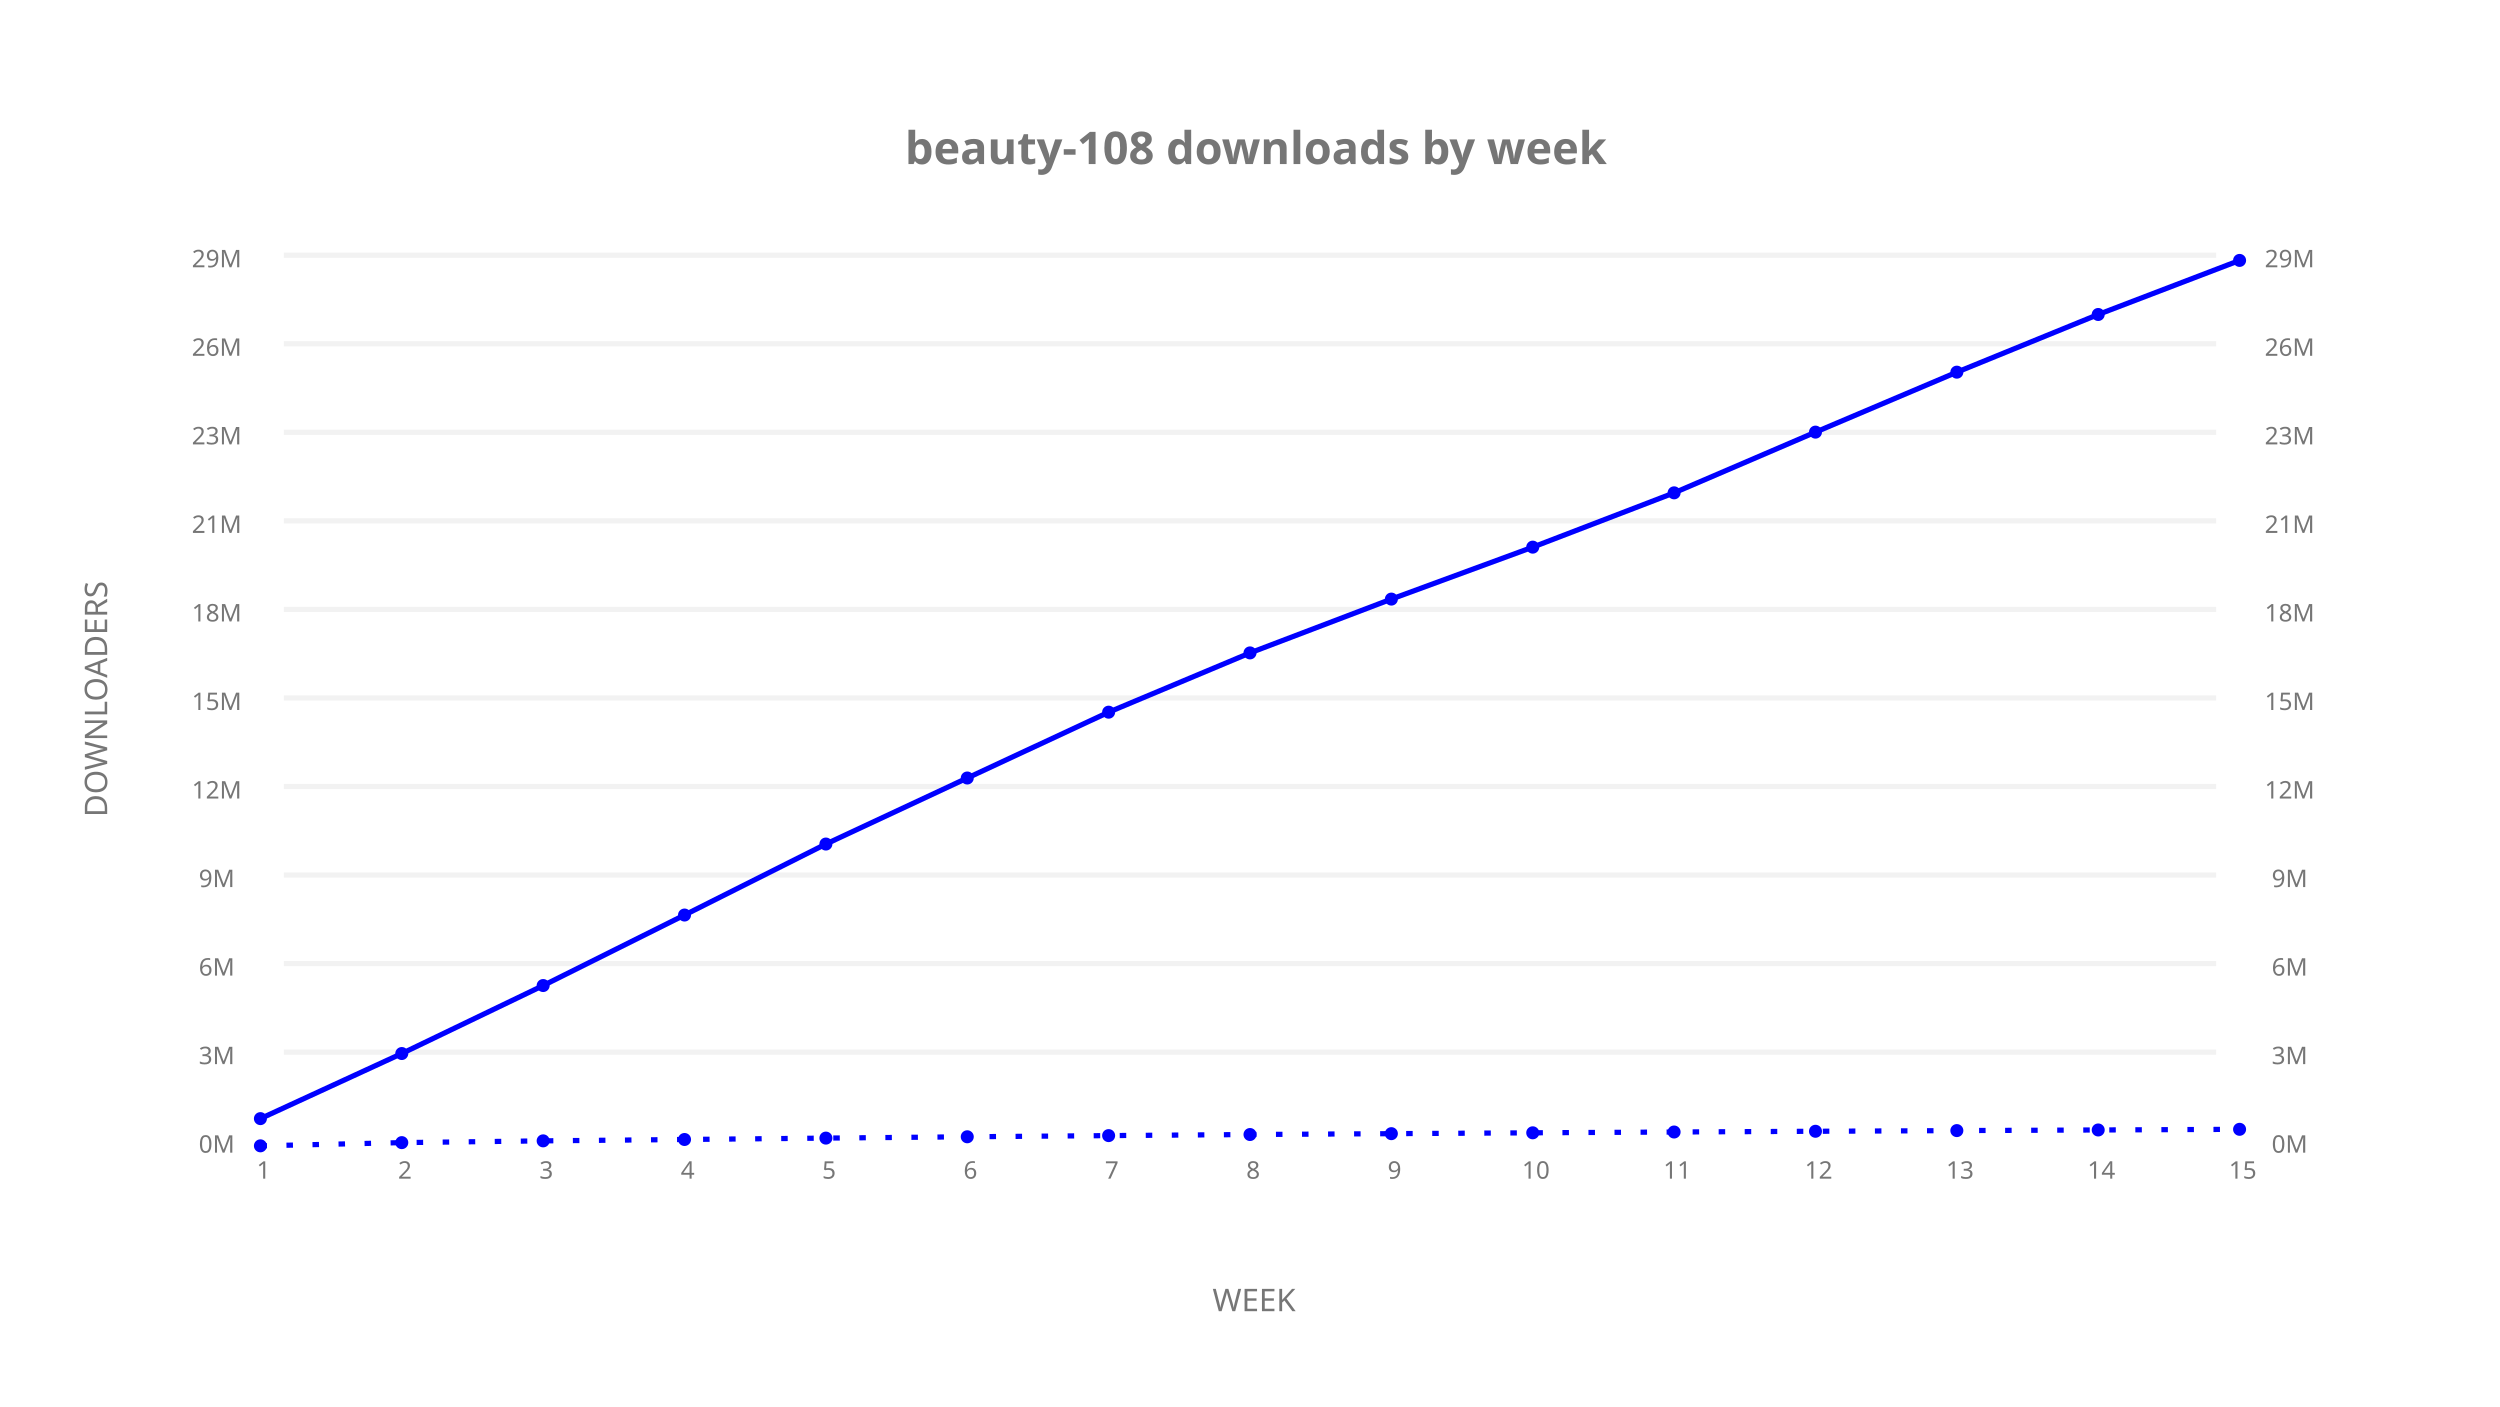
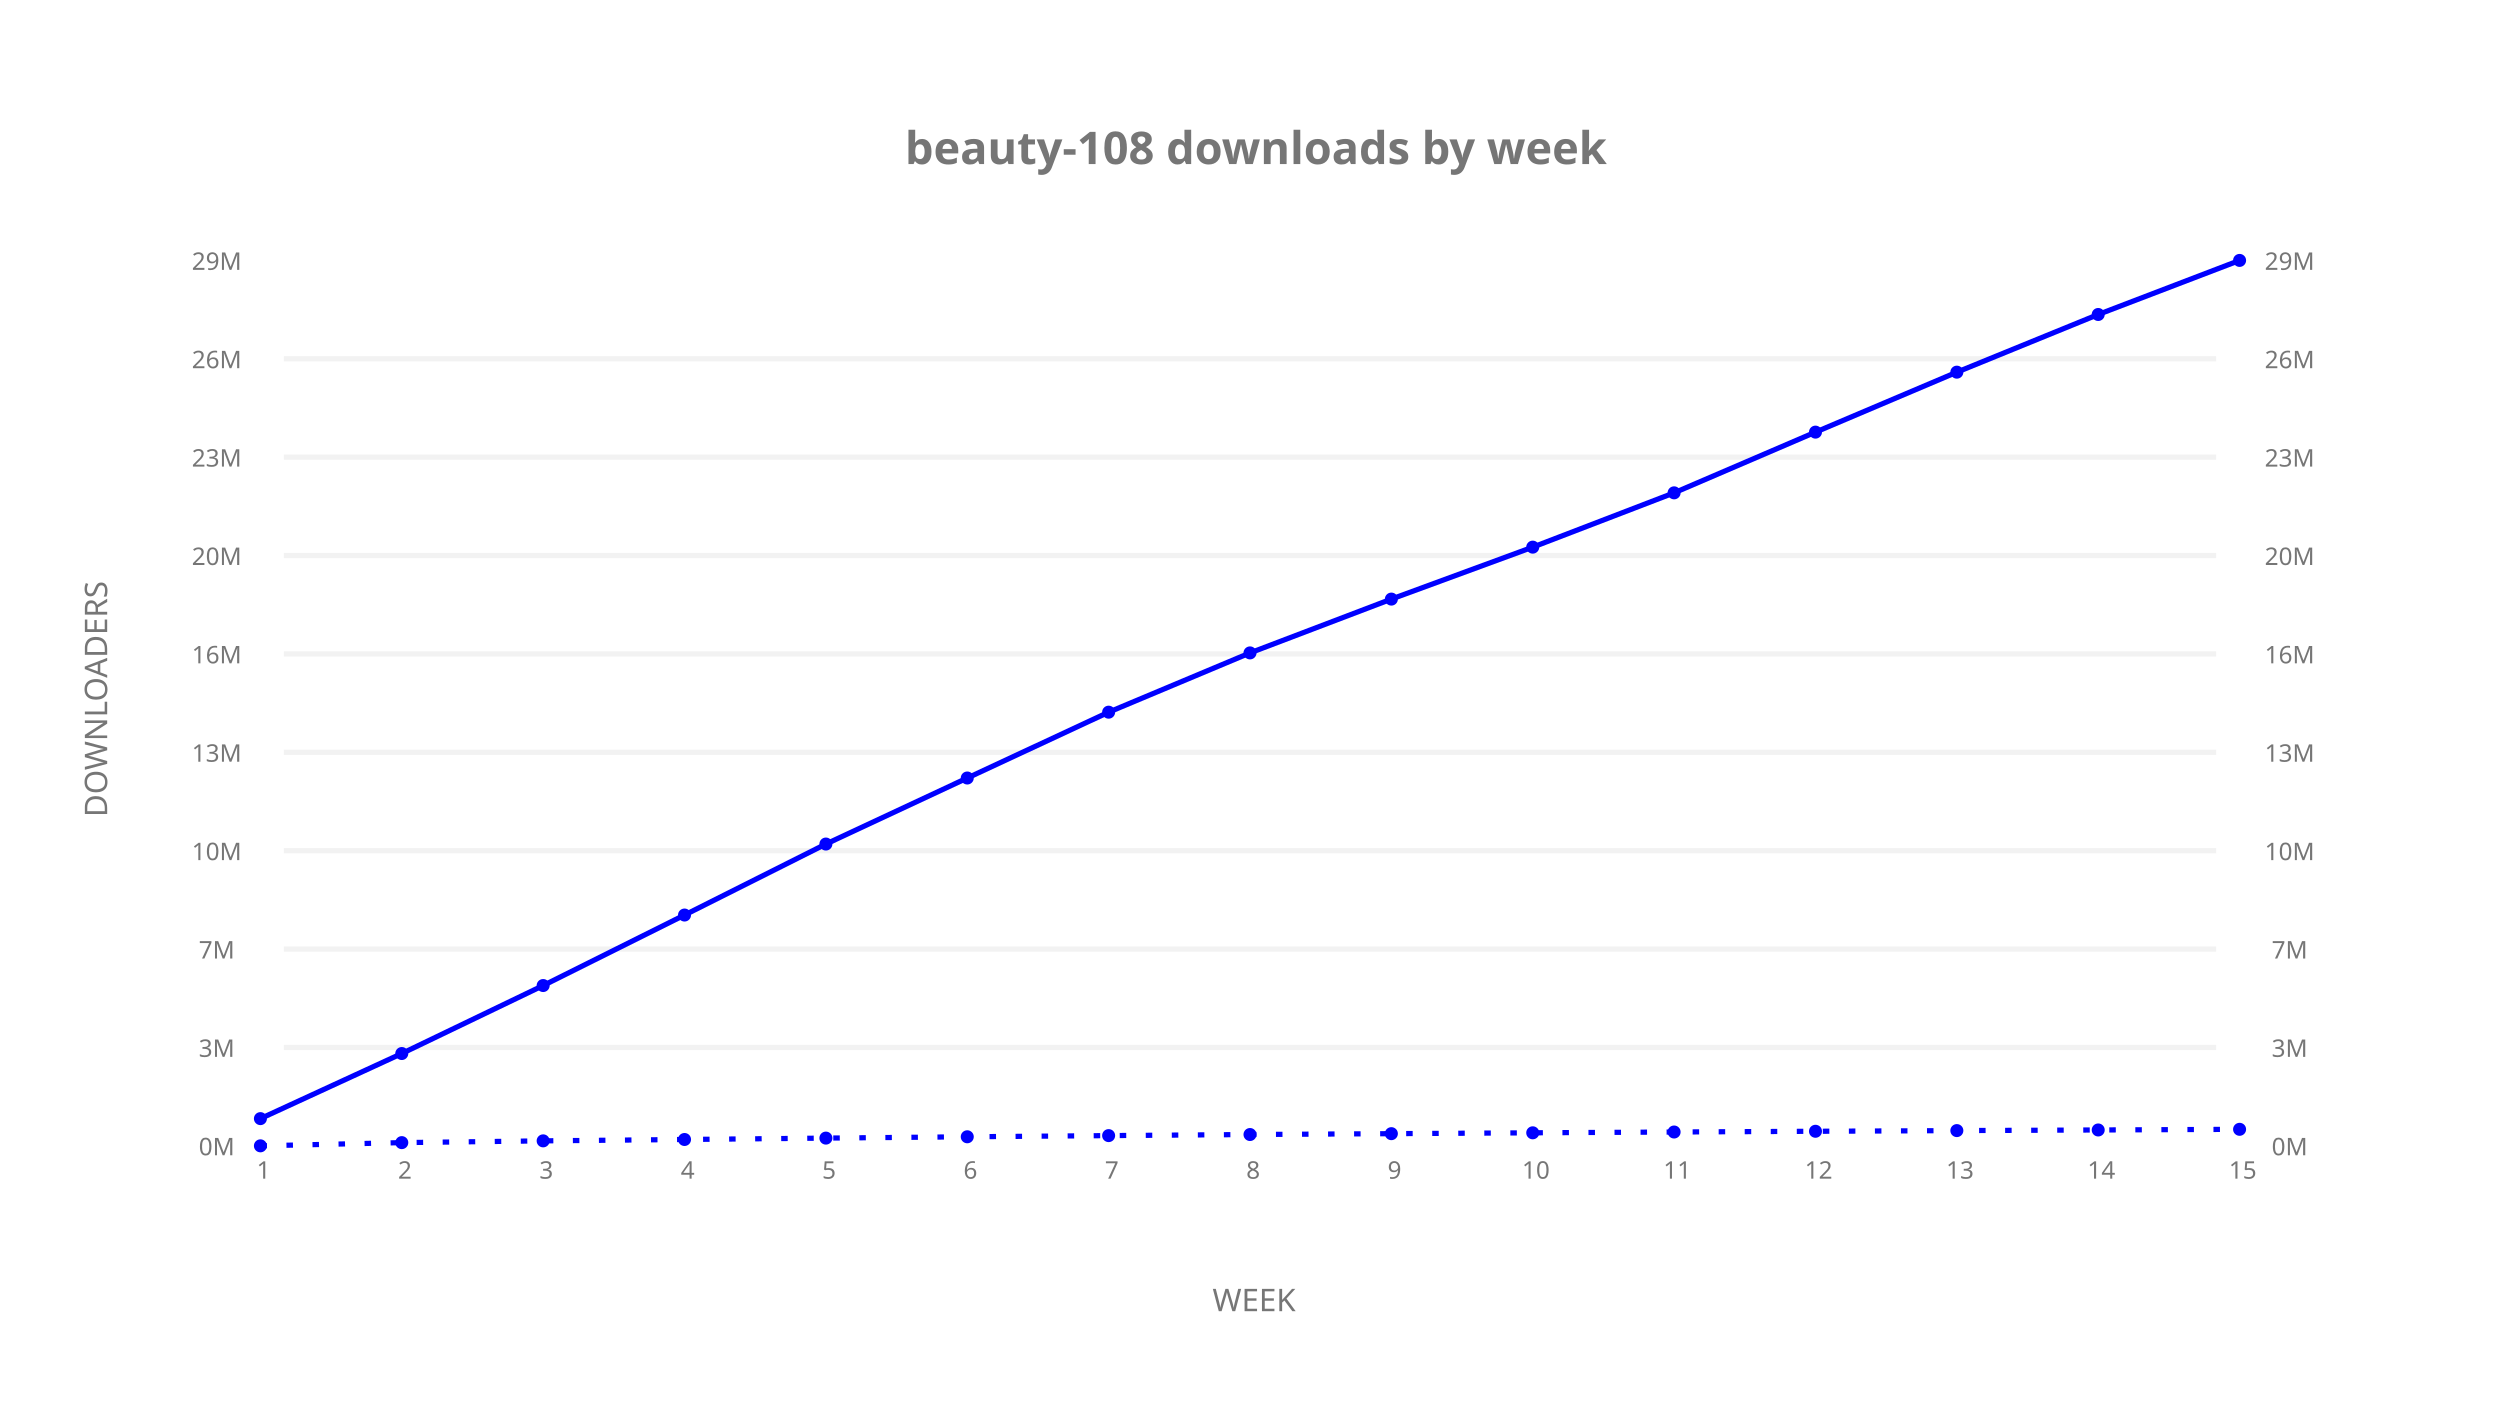
<svg xmlns="http://www.w3.org/2000/svg" xml:space="preserve" id="beauty-108-downloads-by-week-beauty-108-week" x="0px" y="0px" width="1920px" height="1080px" viewBox="0 0 1920 1080" enable-background="new 0 0 1920 1080" role="img">
  <g id="annotations">
    <text x="960" y="126" font-family="Atkinson Hyperlegible" font-size="26pt" text-anchor="middle" text-align="center" font-weight="600" font-style="normal" style="fill:rgb(118,118,118); fill-opacity:1; stroke:rgb(118,118,118); stroke-opacity:0; stroke-width:0.5"> beauty-108 downloads by week</text>
    <g id="axes-lines">
      <text x="960" y="1007" font-family="Atkinson Hyperlegible" font-size="18pt" text-anchor="middle" text-align="center" font-weight="500" font-style="normal" style="fill:rgb(118,118,118); fill-opacity:1; stroke:rgb(118,118,118); stroke-opacity:0; stroke-width:0.5"> WEEK</text>
      <text x="73" y="540" font-family="Atkinson Hyperlegible" font-size="18pt" text-anchor="middle" text-align="center" dominant-baseline="central" font-weight="500" font-style="normal" style="fill:rgb(118,118,118); fill-opacity:1; stroke:rgb(118,118,118); stroke-opacity:0; stroke-width:0.5" transform="rotate(-90,73,540)"> DOWNLOADERS</text>
    </g>
    <g id="tic-y-label-lines">
-       <line x1="218" y1="808.032" x2="1702" y2="808.032" style="fill:rgb(0,0,255); fill-opacity:0; stroke:rgb(242,242,242); stroke-opacity:1; stroke-width:4" />
-       <line x1="218" y1="740.032" x2="1702" y2="740.032" style="fill:rgb(0,0,255); fill-opacity:0; stroke:rgb(242,242,242); stroke-opacity:1; stroke-width:4" />
-       <line x1="218" y1="672.032" x2="1702" y2="672.032" style="fill:rgb(0,0,255); fill-opacity:0; stroke:rgb(242,242,242); stroke-opacity:1; stroke-width:4" />
-       <line x1="218" y1="604.032" x2="1702" y2="604.032" style="fill:rgb(0,0,255); fill-opacity:0; stroke:rgb(242,242,242); stroke-opacity:1; stroke-width:4" />
-       <line x1="218" y1="536.032" x2="1702" y2="536.032" style="fill:rgb(0,0,255); fill-opacity:0; stroke:rgb(242,242,242); stroke-opacity:1; stroke-width:4" />
-       <line x1="218" y1="468.032" x2="1702" y2="468.032" style="fill:rgb(0,0,255); fill-opacity:0; stroke:rgb(242,242,242); stroke-opacity:1; stroke-width:4" />
-       <line x1="218" y1="400.032" x2="1702" y2="400.032" style="fill:rgb(0,0,255); fill-opacity:0; stroke:rgb(242,242,242); stroke-opacity:1; stroke-width:4" />
-       <line x1="218" y1="332.032" x2="1702" y2="332.032" style="fill:rgb(0,0,255); fill-opacity:0; stroke:rgb(242,242,242); stroke-opacity:1; stroke-width:4" />
-       <line x1="218" y1="264.032" x2="1702" y2="264.032" style="fill:rgb(0,0,255); fill-opacity:0; stroke:rgb(242,242,242); stroke-opacity:1; stroke-width:4" />
-       <line x1="218" y1="196.032" x2="1702" y2="196.032" style="fill:rgb(0,0,255); fill-opacity:0; stroke:rgb(242,242,242); stroke-opacity:1; stroke-width:4" />
+       <line x1="218" y1="804.444" x2="1702" y2="804.444" style="fill:rgb(0,0,255); fill-opacity:0; stroke:rgb(242,242,242); stroke-opacity:1; stroke-width:4" />
+       <line x1="218" y1="728.889" x2="1702" y2="728.889" style="fill:rgb(0,0,255); fill-opacity:0; stroke:rgb(242,242,242); stroke-opacity:1; stroke-width:4" />
+       <line x1="218" y1="653.333" x2="1702" y2="653.333" style="fill:rgb(0,0,255); fill-opacity:0; stroke:rgb(242,242,242); stroke-opacity:1; stroke-width:4" />
+       <line x1="218" y1="577.778" x2="1702" y2="577.778" style="fill:rgb(0,0,255); fill-opacity:0; stroke:rgb(242,242,242); stroke-opacity:1; stroke-width:4" />
+       <line x1="218" y1="502.222" x2="1702" y2="502.222" style="fill:rgb(0,0,255); fill-opacity:0; stroke:rgb(242,242,242); stroke-opacity:1; stroke-width:4" />
+       <line x1="218" y1="426.667" x2="1702" y2="426.667" style="fill:rgb(0,0,255); fill-opacity:0; stroke:rgb(242,242,242); stroke-opacity:1; stroke-width:4" />
+       <line x1="218" y1="351.111" x2="1702" y2="351.111" style="fill:rgb(0,0,255); fill-opacity:0; stroke:rgb(242,242,242); stroke-opacity:1; stroke-width:4" />
+       <line x1="218" y1="275.556" x2="1702" y2="275.556" style="fill:rgb(0,0,255); fill-opacity:0; stroke:rgb(242,242,242); stroke-opacity:1; stroke-width:4" />
    </g>
    <g id="tic-x-labels">
      <text x="200" y="898" font-family="Atkinson Hyperlegible" font-size="14pt" text-anchor="middle" text-align="center" dominant-baseline="central" font-weight="400" font-style="normal" style="fill:rgb(118,118,118); fill-opacity:1; stroke:rgb(118,118,118); stroke-opacity:0; stroke-width:0.5"> 1</text>
      <text x="308.571" y="898" font-family="Atkinson Hyperlegible" font-size="14pt" text-anchor="middle" text-align="center" dominant-baseline="central" font-weight="400" font-style="normal" style="fill:rgb(118,118,118); fill-opacity:1; stroke:rgb(118,118,118); stroke-opacity:0; stroke-width:0.5"> 2</text>
      <text x="417.143" y="898" font-family="Atkinson Hyperlegible" font-size="14pt" text-anchor="middle" text-align="center" dominant-baseline="central" font-weight="400" font-style="normal" style="fill:rgb(118,118,118); fill-opacity:1; stroke:rgb(118,118,118); stroke-opacity:0; stroke-width:0.5"> 3</text>
      <text x="525.714" y="898" font-family="Atkinson Hyperlegible" font-size="14pt" text-anchor="middle" text-align="center" dominant-baseline="central" font-weight="400" font-style="normal" style="fill:rgb(118,118,118); fill-opacity:1; stroke:rgb(118,118,118); stroke-opacity:0; stroke-width:0.5"> 4</text>
      <text x="634.286" y="898" font-family="Atkinson Hyperlegible" font-size="14pt" text-anchor="middle" text-align="center" dominant-baseline="central" font-weight="400" font-style="normal" style="fill:rgb(118,118,118); fill-opacity:1; stroke:rgb(118,118,118); stroke-opacity:0; stroke-width:0.5"> 5</text>
      <text x="742.857" y="898" font-family="Atkinson Hyperlegible" font-size="14pt" text-anchor="middle" text-align="center" dominant-baseline="central" font-weight="400" font-style="normal" style="fill:rgb(118,118,118); fill-opacity:1; stroke:rgb(118,118,118); stroke-opacity:0; stroke-width:0.5"> 6</text>
      <text x="851.429" y="898" font-family="Atkinson Hyperlegible" font-size="14pt" text-anchor="middle" text-align="center" dominant-baseline="central" font-weight="400" font-style="normal" style="fill:rgb(118,118,118); fill-opacity:1; stroke:rgb(118,118,118); stroke-opacity:0; stroke-width:0.5"> 7</text>
      <text x="960" y="898" font-family="Atkinson Hyperlegible" font-size="14pt" text-anchor="middle" text-align="center" dominant-baseline="central" font-weight="400" font-style="normal" style="fill:rgb(118,118,118); fill-opacity:1; stroke:rgb(118,118,118); stroke-opacity:0; stroke-width:0.5"> 8</text>
      <text x="1068.571" y="898" font-family="Atkinson Hyperlegible" font-size="14pt" text-anchor="middle" text-align="center" dominant-baseline="central" font-weight="400" font-style="normal" style="fill:rgb(118,118,118); fill-opacity:1; stroke:rgb(118,118,118); stroke-opacity:0; stroke-width:0.5"> 9</text>
      <text x="1177.143" y="898" font-family="Atkinson Hyperlegible" font-size="14pt" text-anchor="middle" text-align="center" dominant-baseline="central" font-weight="400" font-style="normal" style="fill:rgb(118,118,118); fill-opacity:1; stroke:rgb(118,118,118); stroke-opacity:0; stroke-width:0.5"> 10</text>
      <text x="1285.714" y="898" font-family="Atkinson Hyperlegible" font-size="14pt" text-anchor="middle" text-align="center" dominant-baseline="central" font-weight="400" font-style="normal" style="fill:rgb(118,118,118); fill-opacity:1; stroke:rgb(118,118,118); stroke-opacity:0; stroke-width:0.5"> 11</text>
      <text x="1394.286" y="898" font-family="Atkinson Hyperlegible" font-size="14pt" text-anchor="middle" text-align="center" dominant-baseline="central" font-weight="400" font-style="normal" style="fill:rgb(118,118,118); fill-opacity:1; stroke:rgb(118,118,118); stroke-opacity:0; stroke-width:0.5"> 12</text>
      <text x="1502.857" y="898" font-family="Atkinson Hyperlegible" font-size="14pt" text-anchor="middle" text-align="center" dominant-baseline="central" font-weight="400" font-style="normal" style="fill:rgb(118,118,118); fill-opacity:1; stroke:rgb(118,118,118); stroke-opacity:0; stroke-width:0.5"> 13</text>
      <text x="1611.429" y="898" font-family="Atkinson Hyperlegible" font-size="14pt" text-anchor="middle" text-align="center" dominant-baseline="central" font-weight="400" font-style="normal" style="fill:rgb(118,118,118); fill-opacity:1; stroke:rgb(118,118,118); stroke-opacity:0; stroke-width:0.5"> 14</text>
      <text x="1720" y="898" font-family="Atkinson Hyperlegible" font-size="14pt" text-anchor="middle" text-align="center" dominant-baseline="central" font-weight="400" font-style="normal" style="fill:rgb(118,118,118); fill-opacity:1; stroke:rgb(118,118,118); stroke-opacity:0; stroke-width:0.5"> 15</text>
    </g>
    <g id="tic-y-labels">
-       <text x="164" y="878.032" font-family="Atkinson Hyperlegible" font-size="14pt" text-anchor="middle" text-align="center" dominant-baseline="central" font-weight="400" font-style="normal" style="fill:rgb(118,118,118); fill-opacity:1; stroke:rgb(118,118,118); stroke-opacity:0; stroke-width:0.5"> 0M</text>
-       <text x="1756" y="878.032" font-family="Atkinson Hyperlegible" font-size="14pt" text-anchor="middle" text-align="center" dominant-baseline="central" font-weight="400" font-style="normal" style="fill:rgb(118,118,118); fill-opacity:1; stroke:rgb(118,118,118); stroke-opacity:0; stroke-width:0.5"> 0M</text>
-       <text x="164" y="810.032" font-family="Atkinson Hyperlegible" font-size="14pt" text-anchor="middle" text-align="center" dominant-baseline="central" font-weight="400" font-style="normal" style="fill:rgb(118,118,118); fill-opacity:1; stroke:rgb(118,118,118); stroke-opacity:0; stroke-width:0.5"> 3M</text>
-       <text x="1756" y="810.032" font-family="Atkinson Hyperlegible" font-size="14pt" text-anchor="middle" text-align="center" dominant-baseline="central" font-weight="400" font-style="normal" style="fill:rgb(118,118,118); fill-opacity:1; stroke:rgb(118,118,118); stroke-opacity:0; stroke-width:0.5"> 3M</text>
-       <text x="164" y="742.032" font-family="Atkinson Hyperlegible" font-size="14pt" text-anchor="middle" text-align="center" dominant-baseline="central" font-weight="400" font-style="normal" style="fill:rgb(118,118,118); fill-opacity:1; stroke:rgb(118,118,118); stroke-opacity:0; stroke-width:0.5"> 6M</text>
-       <text x="1756" y="742.032" font-family="Atkinson Hyperlegible" font-size="14pt" text-anchor="middle" text-align="center" dominant-baseline="central" font-weight="400" font-style="normal" style="fill:rgb(118,118,118); fill-opacity:1; stroke:rgb(118,118,118); stroke-opacity:0; stroke-width:0.5"> 6M</text>
-       <text x="164" y="674.032" font-family="Atkinson Hyperlegible" font-size="14pt" text-anchor="middle" text-align="center" dominant-baseline="central" font-weight="400" font-style="normal" style="fill:rgb(118,118,118); fill-opacity:1; stroke:rgb(118,118,118); stroke-opacity:0; stroke-width:0.5"> 9M</text>
-       <text x="1756" y="674.032" font-family="Atkinson Hyperlegible" font-size="14pt" text-anchor="middle" text-align="center" dominant-baseline="central" font-weight="400" font-style="normal" style="fill:rgb(118,118,118); fill-opacity:1; stroke:rgb(118,118,118); stroke-opacity:0; stroke-width:0.5"> 9M</text>
-       <text x="164" y="606.032" font-family="Atkinson Hyperlegible" font-size="14pt" text-anchor="middle" text-align="center" dominant-baseline="central" font-weight="400" font-style="normal" style="fill:rgb(118,118,118); fill-opacity:1; stroke:rgb(118,118,118); stroke-opacity:0; stroke-width:0.5"> 12M</text>
-       <text x="1756" y="606.032" font-family="Atkinson Hyperlegible" font-size="14pt" text-anchor="middle" text-align="center" dominant-baseline="central" font-weight="400" font-style="normal" style="fill:rgb(118,118,118); fill-opacity:1; stroke:rgb(118,118,118); stroke-opacity:0; stroke-width:0.5"> 12M</text>
-       <text x="164" y="538.032" font-family="Atkinson Hyperlegible" font-size="14pt" text-anchor="middle" text-align="center" dominant-baseline="central" font-weight="400" font-style="normal" style="fill:rgb(118,118,118); fill-opacity:1; stroke:rgb(118,118,118); stroke-opacity:0; stroke-width:0.5"> 15M</text>
-       <text x="1756" y="538.032" font-family="Atkinson Hyperlegible" font-size="14pt" text-anchor="middle" text-align="center" dominant-baseline="central" font-weight="400" font-style="normal" style="fill:rgb(118,118,118); fill-opacity:1; stroke:rgb(118,118,118); stroke-opacity:0; stroke-width:0.5"> 15M</text>
-       <text x="164" y="470.032" font-family="Atkinson Hyperlegible" font-size="14pt" text-anchor="middle" text-align="center" dominant-baseline="central" font-weight="400" font-style="normal" style="fill:rgb(118,118,118); fill-opacity:1; stroke:rgb(118,118,118); stroke-opacity:0; stroke-width:0.5"> 18M</text>
-       <text x="1756" y="470.032" font-family="Atkinson Hyperlegible" font-size="14pt" text-anchor="middle" text-align="center" dominant-baseline="central" font-weight="400" font-style="normal" style="fill:rgb(118,118,118); fill-opacity:1; stroke:rgb(118,118,118); stroke-opacity:0; stroke-width:0.5"> 18M</text>
-       <text x="164" y="402.032" font-family="Atkinson Hyperlegible" font-size="14pt" text-anchor="middle" text-align="center" dominant-baseline="central" font-weight="400" font-style="normal" style="fill:rgb(118,118,118); fill-opacity:1; stroke:rgb(118,118,118); stroke-opacity:0; stroke-width:0.5"> 21M</text>
-       <text x="1756" y="402.032" font-family="Atkinson Hyperlegible" font-size="14pt" text-anchor="middle" text-align="center" dominant-baseline="central" font-weight="400" font-style="normal" style="fill:rgb(118,118,118); fill-opacity:1; stroke:rgb(118,118,118); stroke-opacity:0; stroke-width:0.5"> 21M</text>
-       <text x="164" y="334.032" font-family="Atkinson Hyperlegible" font-size="14pt" text-anchor="middle" text-align="center" dominant-baseline="central" font-weight="400" font-style="normal" style="fill:rgb(118,118,118); fill-opacity:1; stroke:rgb(118,118,118); stroke-opacity:0; stroke-width:0.5"> 23M</text>
-       <text x="1756" y="334.032" font-family="Atkinson Hyperlegible" font-size="14pt" text-anchor="middle" text-align="center" dominant-baseline="central" font-weight="400" font-style="normal" style="fill:rgb(118,118,118); fill-opacity:1; stroke:rgb(118,118,118); stroke-opacity:0; stroke-width:0.5"> 23M</text>
-       <text x="164" y="266.032" font-family="Atkinson Hyperlegible" font-size="14pt" text-anchor="middle" text-align="center" dominant-baseline="central" font-weight="400" font-style="normal" style="fill:rgb(118,118,118); fill-opacity:1; stroke:rgb(118,118,118); stroke-opacity:0; stroke-width:0.5"> 26M</text>
-       <text x="1756" y="266.032" font-family="Atkinson Hyperlegible" font-size="14pt" text-anchor="middle" text-align="center" dominant-baseline="central" font-weight="400" font-style="normal" style="fill:rgb(118,118,118); fill-opacity:1; stroke:rgb(118,118,118); stroke-opacity:0; stroke-width:0.5"> 26M</text>
-       <text x="164" y="198.032" font-family="Atkinson Hyperlegible" font-size="14pt" text-anchor="middle" text-align="center" dominant-baseline="central" font-weight="400" font-style="normal" style="fill:rgb(118,118,118); fill-opacity:1; stroke:rgb(118,118,118); stroke-opacity:0; stroke-width:0.5"> 29M</text>
-       <text x="1756" y="198.032" font-family="Atkinson Hyperlegible" font-size="14pt" text-anchor="middle" text-align="center" dominant-baseline="central" font-weight="400" font-style="normal" style="fill:rgb(118,118,118); fill-opacity:1; stroke:rgb(118,118,118); stroke-opacity:0; stroke-width:0.5"> 29M</text>
+       <text x="164" y="880" font-family="Atkinson Hyperlegible" font-size="14pt" text-anchor="middle" text-align="center" dominant-baseline="central" font-weight="400" font-style="normal" style="fill:rgb(118,118,118); fill-opacity:1; stroke:rgb(118,118,118); stroke-opacity:0; stroke-width:0.5"> 0M</text>
+       <text x="1756" y="880" font-family="Atkinson Hyperlegible" font-size="14pt" text-anchor="middle" text-align="center" dominant-baseline="central" font-weight="400" font-style="normal" style="fill:rgb(118,118,118); fill-opacity:1; stroke:rgb(118,118,118); stroke-opacity:0; stroke-width:0.5"> 0M</text>
+       <text x="164" y="804.444" font-family="Atkinson Hyperlegible" font-size="14pt" text-anchor="middle" text-align="center" dominant-baseline="central" font-weight="400" font-style="normal" style="fill:rgb(118,118,118); fill-opacity:1; stroke:rgb(118,118,118); stroke-opacity:0; stroke-width:0.5"> 3M</text>
+       <text x="1756" y="804.444" font-family="Atkinson Hyperlegible" font-size="14pt" text-anchor="middle" text-align="center" dominant-baseline="central" font-weight="400" font-style="normal" style="fill:rgb(118,118,118); fill-opacity:1; stroke:rgb(118,118,118); stroke-opacity:0; stroke-width:0.5"> 3M</text>
+       <text x="164" y="728.889" font-family="Atkinson Hyperlegible" font-size="14pt" text-anchor="middle" text-align="center" dominant-baseline="central" font-weight="400" font-style="normal" style="fill:rgb(118,118,118); fill-opacity:1; stroke:rgb(118,118,118); stroke-opacity:0; stroke-width:0.5"> 7M</text>
+       <text x="1756" y="728.889" font-family="Atkinson Hyperlegible" font-size="14pt" text-anchor="middle" text-align="center" dominant-baseline="central" font-weight="400" font-style="normal" style="fill:rgb(118,118,118); fill-opacity:1; stroke:rgb(118,118,118); stroke-opacity:0; stroke-width:0.5"> 7M</text>
+       <text x="164" y="653.333" font-family="Atkinson Hyperlegible" font-size="14pt" text-anchor="middle" text-align="center" dominant-baseline="central" font-weight="400" font-style="normal" style="fill:rgb(118,118,118); fill-opacity:1; stroke:rgb(118,118,118); stroke-opacity:0; stroke-width:0.5"> 10M</text>
+       <text x="1756" y="653.333" font-family="Atkinson Hyperlegible" font-size="14pt" text-anchor="middle" text-align="center" dominant-baseline="central" font-weight="400" font-style="normal" style="fill:rgb(118,118,118); fill-opacity:1; stroke:rgb(118,118,118); stroke-opacity:0; stroke-width:0.5"> 10M</text>
+       <text x="164" y="577.778" font-family="Atkinson Hyperlegible" font-size="14pt" text-anchor="middle" text-align="center" dominant-baseline="central" font-weight="400" font-style="normal" style="fill:rgb(118,118,118); fill-opacity:1; stroke:rgb(118,118,118); stroke-opacity:0; stroke-width:0.5"> 13M</text>
+       <text x="1756" y="577.778" font-family="Atkinson Hyperlegible" font-size="14pt" text-anchor="middle" text-align="center" dominant-baseline="central" font-weight="400" font-style="normal" style="fill:rgb(118,118,118); fill-opacity:1; stroke:rgb(118,118,118); stroke-opacity:0; stroke-width:0.5"> 13M</text>
+       <text x="164" y="502.222" font-family="Atkinson Hyperlegible" font-size="14pt" text-anchor="middle" text-align="center" dominant-baseline="central" font-weight="400" font-style="normal" style="fill:rgb(118,118,118); fill-opacity:1; stroke:rgb(118,118,118); stroke-opacity:0; stroke-width:0.5"> 16M</text>
+       <text x="1756" y="502.222" font-family="Atkinson Hyperlegible" font-size="14pt" text-anchor="middle" text-align="center" dominant-baseline="central" font-weight="400" font-style="normal" style="fill:rgb(118,118,118); fill-opacity:1; stroke:rgb(118,118,118); stroke-opacity:0; stroke-width:0.5"> 16M</text>
+       <text x="164" y="426.667" font-family="Atkinson Hyperlegible" font-size="14pt" text-anchor="middle" text-align="center" dominant-baseline="central" font-weight="400" font-style="normal" style="fill:rgb(118,118,118); fill-opacity:1; stroke:rgb(118,118,118); stroke-opacity:0; stroke-width:0.5"> 20M</text>
+       <text x="1756" y="426.667" font-family="Atkinson Hyperlegible" font-size="14pt" text-anchor="middle" text-align="center" dominant-baseline="central" font-weight="400" font-style="normal" style="fill:rgb(118,118,118); fill-opacity:1; stroke:rgb(118,118,118); stroke-opacity:0; stroke-width:0.5"> 20M</text>
+       <text x="164" y="351.111" font-family="Atkinson Hyperlegible" font-size="14pt" text-anchor="middle" text-align="center" dominant-baseline="central" font-weight="400" font-style="normal" style="fill:rgb(118,118,118); fill-opacity:1; stroke:rgb(118,118,118); stroke-opacity:0; stroke-width:0.5"> 23M</text>
+       <text x="1756" y="351.111" font-family="Atkinson Hyperlegible" font-size="14pt" text-anchor="middle" text-align="center" dominant-baseline="central" font-weight="400" font-style="normal" style="fill:rgb(118,118,118); fill-opacity:1; stroke:rgb(118,118,118); stroke-opacity:0; stroke-width:0.5"> 23M</text>
+       <text x="164" y="275.556" font-family="Atkinson Hyperlegible" font-size="14pt" text-anchor="middle" text-align="center" dominant-baseline="central" font-weight="400" font-style="normal" style="fill:rgb(118,118,118); fill-opacity:1; stroke:rgb(118,118,118); stroke-opacity:0; stroke-width:0.5"> 26M</text>
+       <text x="1756" y="275.556" font-family="Atkinson Hyperlegible" font-size="14pt" text-anchor="middle" text-align="center" dominant-baseline="central" font-weight="400" font-style="normal" style="fill:rgb(118,118,118); fill-opacity:1; stroke:rgb(118,118,118); stroke-opacity:0; stroke-width:0.5"> 26M</text>
+       <text x="164" y="200" font-family="Atkinson Hyperlegible" font-size="14pt" text-anchor="middle" text-align="center" dominant-baseline="central" font-weight="400" font-style="normal" style="fill:rgb(118,118,118); fill-opacity:1; stroke:rgb(118,118,118); stroke-opacity:0; stroke-width:0.5"> 29M</text>
+       <text x="1756" y="200" font-family="Atkinson Hyperlegible" font-size="14pt" text-anchor="middle" text-align="center" dominant-baseline="central" font-weight="400" font-style="normal" style="fill:rgb(118,118,118); fill-opacity:1; stroke:rgb(118,118,118); stroke-opacity:0; stroke-width:0.5"> 29M</text>
    </g>
  </g>
  <g id="polyline-beauty-108 downloads by week">
    <polyline points="200,859.102 308.571,809.107 417.143,756.896 525.714,702.748 634.286,648.228 742.857,597.514 851.429,546.957 960,501.431 1068.57,460.108 1177.14,420.207 1285.71,378.5 1394.29,331.875 1502.86,285.827 1611.43,241.526 1720,200 " style="fill:rgb(0,0,255); fill-opacity:0; stroke:rgb(0,0,255); stroke-opacity:1; stroke-width:4" />
  </g>
  <g id="markers-beauty-108 downloads by week">
    <circle cx="200" cy="859.102" r="5" style="fill:rgb(0,0,255); fill-opacity:1; stroke:rgb(0,0,255); stroke-opacity:0; stroke-width:4">
</circle>
    <circle cx="308.571" cy="809.107" r="5" style="fill:rgb(0,0,255); fill-opacity:1; stroke:rgb(0,0,255); stroke-opacity:0; stroke-width:4">
</circle>
    <circle cx="417.143" cy="756.896" r="5" style="fill:rgb(0,0,255); fill-opacity:1; stroke:rgb(0,0,255); stroke-opacity:0; stroke-width:4">
</circle>
    <circle cx="525.714" cy="702.748" r="5" style="fill:rgb(0,0,255); fill-opacity:1; stroke:rgb(0,0,255); stroke-opacity:0; stroke-width:4">
</circle>
    <circle cx="634.286" cy="648.228" r="5" style="fill:rgb(0,0,255); fill-opacity:1; stroke:rgb(0,0,255); stroke-opacity:0; stroke-width:4">
</circle>
    <circle cx="742.857" cy="597.514" r="5" style="fill:rgb(0,0,255); fill-opacity:1; stroke:rgb(0,0,255); stroke-opacity:0; stroke-width:4">
</circle>
    <circle cx="851.429" cy="546.957" r="5" style="fill:rgb(0,0,255); fill-opacity:1; stroke:rgb(0,0,255); stroke-opacity:0; stroke-width:4">
</circle>
    <circle cx="960" cy="501.431" r="5" style="fill:rgb(0,0,255); fill-opacity:1; stroke:rgb(0,0,255); stroke-opacity:0; stroke-width:4">
</circle>
    <circle cx="1068.571" cy="460.108" r="5" style="fill:rgb(0,0,255); fill-opacity:1; stroke:rgb(0,0,255); stroke-opacity:0; stroke-width:4">
</circle>
    <circle cx="1177.143" cy="420.207" r="5" style="fill:rgb(0,0,255); fill-opacity:1; stroke:rgb(0,0,255); stroke-opacity:0; stroke-width:4">
</circle>
    <circle cx="1285.714" cy="378.5" r="5" style="fill:rgb(0,0,255); fill-opacity:1; stroke:rgb(0,0,255); stroke-opacity:0; stroke-width:4">
</circle>
    <circle cx="1394.286" cy="331.875" r="5" style="fill:rgb(0,0,255); fill-opacity:1; stroke:rgb(0,0,255); stroke-opacity:0; stroke-width:4">
</circle>
    <circle cx="1502.857" cy="285.827" r="5" style="fill:rgb(0,0,255); fill-opacity:1; stroke:rgb(0,0,255); stroke-opacity:0; stroke-width:4">
</circle>
    <circle cx="1611.429" cy="241.526" r="5" style="fill:rgb(0,0,255); fill-opacity:1; stroke:rgb(0,0,255); stroke-opacity:0; stroke-width:4">
</circle>
    <circle cx="1720" cy="200" r="5" style="fill:rgb(0,0,255); fill-opacity:1; stroke:rgb(0,0,255); stroke-opacity:0; stroke-width:4">
</circle>
  </g>
  <g id="polyline-beauty-108 downloads by week uploaders">
    <polyline points="200,880 308.571,877.536 417.143,876.178 525.714,875.131 634.286,874.066 742.857,873.048 851.429,872.147 960,871.312 1068.57,870.653 1177.14,869.998 1285.71,869.38 1394.29,868.823 1502.86,868.299 1611.43,867.819 1720,867.317 " stroke-dasharray="5 15" style="fill:rgb(0,0,255); fill-opacity:0; stroke:rgb(0,0,255); stroke-opacity:1; stroke-width:4" />
  </g>
  <g id="markers-beauty-108 downloads by week uploaders">
    <circle cx="200" cy="880" r="5" style="fill:rgb(0,0,255); fill-opacity:1; stroke:rgb(0,0,255); stroke-opacity:0; stroke-width:4">
</circle>
    <circle cx="308.571" cy="877.536" r="5" style="fill:rgb(0,0,255); fill-opacity:1; stroke:rgb(0,0,255); stroke-opacity:0; stroke-width:4">
</circle>
    <circle cx="417.143" cy="876.178" r="5" style="fill:rgb(0,0,255); fill-opacity:1; stroke:rgb(0,0,255); stroke-opacity:0; stroke-width:4">
</circle>
    <circle cx="525.714" cy="875.131" r="5" style="fill:rgb(0,0,255); fill-opacity:1; stroke:rgb(0,0,255); stroke-opacity:0; stroke-width:4">
</circle>
    <circle cx="634.286" cy="874.066" r="5" style="fill:rgb(0,0,255); fill-opacity:1; stroke:rgb(0,0,255); stroke-opacity:0; stroke-width:4">
</circle>
    <circle cx="742.857" cy="873.048" r="5" style="fill:rgb(0,0,255); fill-opacity:1; stroke:rgb(0,0,255); stroke-opacity:0; stroke-width:4">
</circle>
    <circle cx="851.429" cy="872.147" r="5" style="fill:rgb(0,0,255); fill-opacity:1; stroke:rgb(0,0,255); stroke-opacity:0; stroke-width:4">
</circle>
    <circle cx="960" cy="871.312" r="5" style="fill:rgb(0,0,255); fill-opacity:1; stroke:rgb(0,0,255); stroke-opacity:0; stroke-width:4">
</circle>
    <circle cx="1068.571" cy="870.653" r="5" style="fill:rgb(0,0,255); fill-opacity:1; stroke:rgb(0,0,255); stroke-opacity:0; stroke-width:4">
</circle>
    <circle cx="1177.143" cy="869.998" r="5" style="fill:rgb(0,0,255); fill-opacity:1; stroke:rgb(0,0,255); stroke-opacity:0; stroke-width:4">
</circle>
    <circle cx="1285.714" cy="869.38" r="5" style="fill:rgb(0,0,255); fill-opacity:1; stroke:rgb(0,0,255); stroke-opacity:0; stroke-width:4">
</circle>
    <circle cx="1394.286" cy="868.823" r="5" style="fill:rgb(0,0,255); fill-opacity:1; stroke:rgb(0,0,255); stroke-opacity:0; stroke-width:4">
</circle>
    <circle cx="1502.857" cy="868.299" r="5" style="fill:rgb(0,0,255); fill-opacity:1; stroke:rgb(0,0,255); stroke-opacity:0; stroke-width:4">
</circle>
    <circle cx="1611.429" cy="867.819" r="5" style="fill:rgb(0,0,255); fill-opacity:1; stroke:rgb(0,0,255); stroke-opacity:0; stroke-width:4">
</circle>
    <circle cx="1720" cy="867.317" r="5" style="fill:rgb(0,0,255); fill-opacity:1; stroke:rgb(0,0,255); stroke-opacity:0; stroke-width:4">
</circle>
  </g>
</svg>
